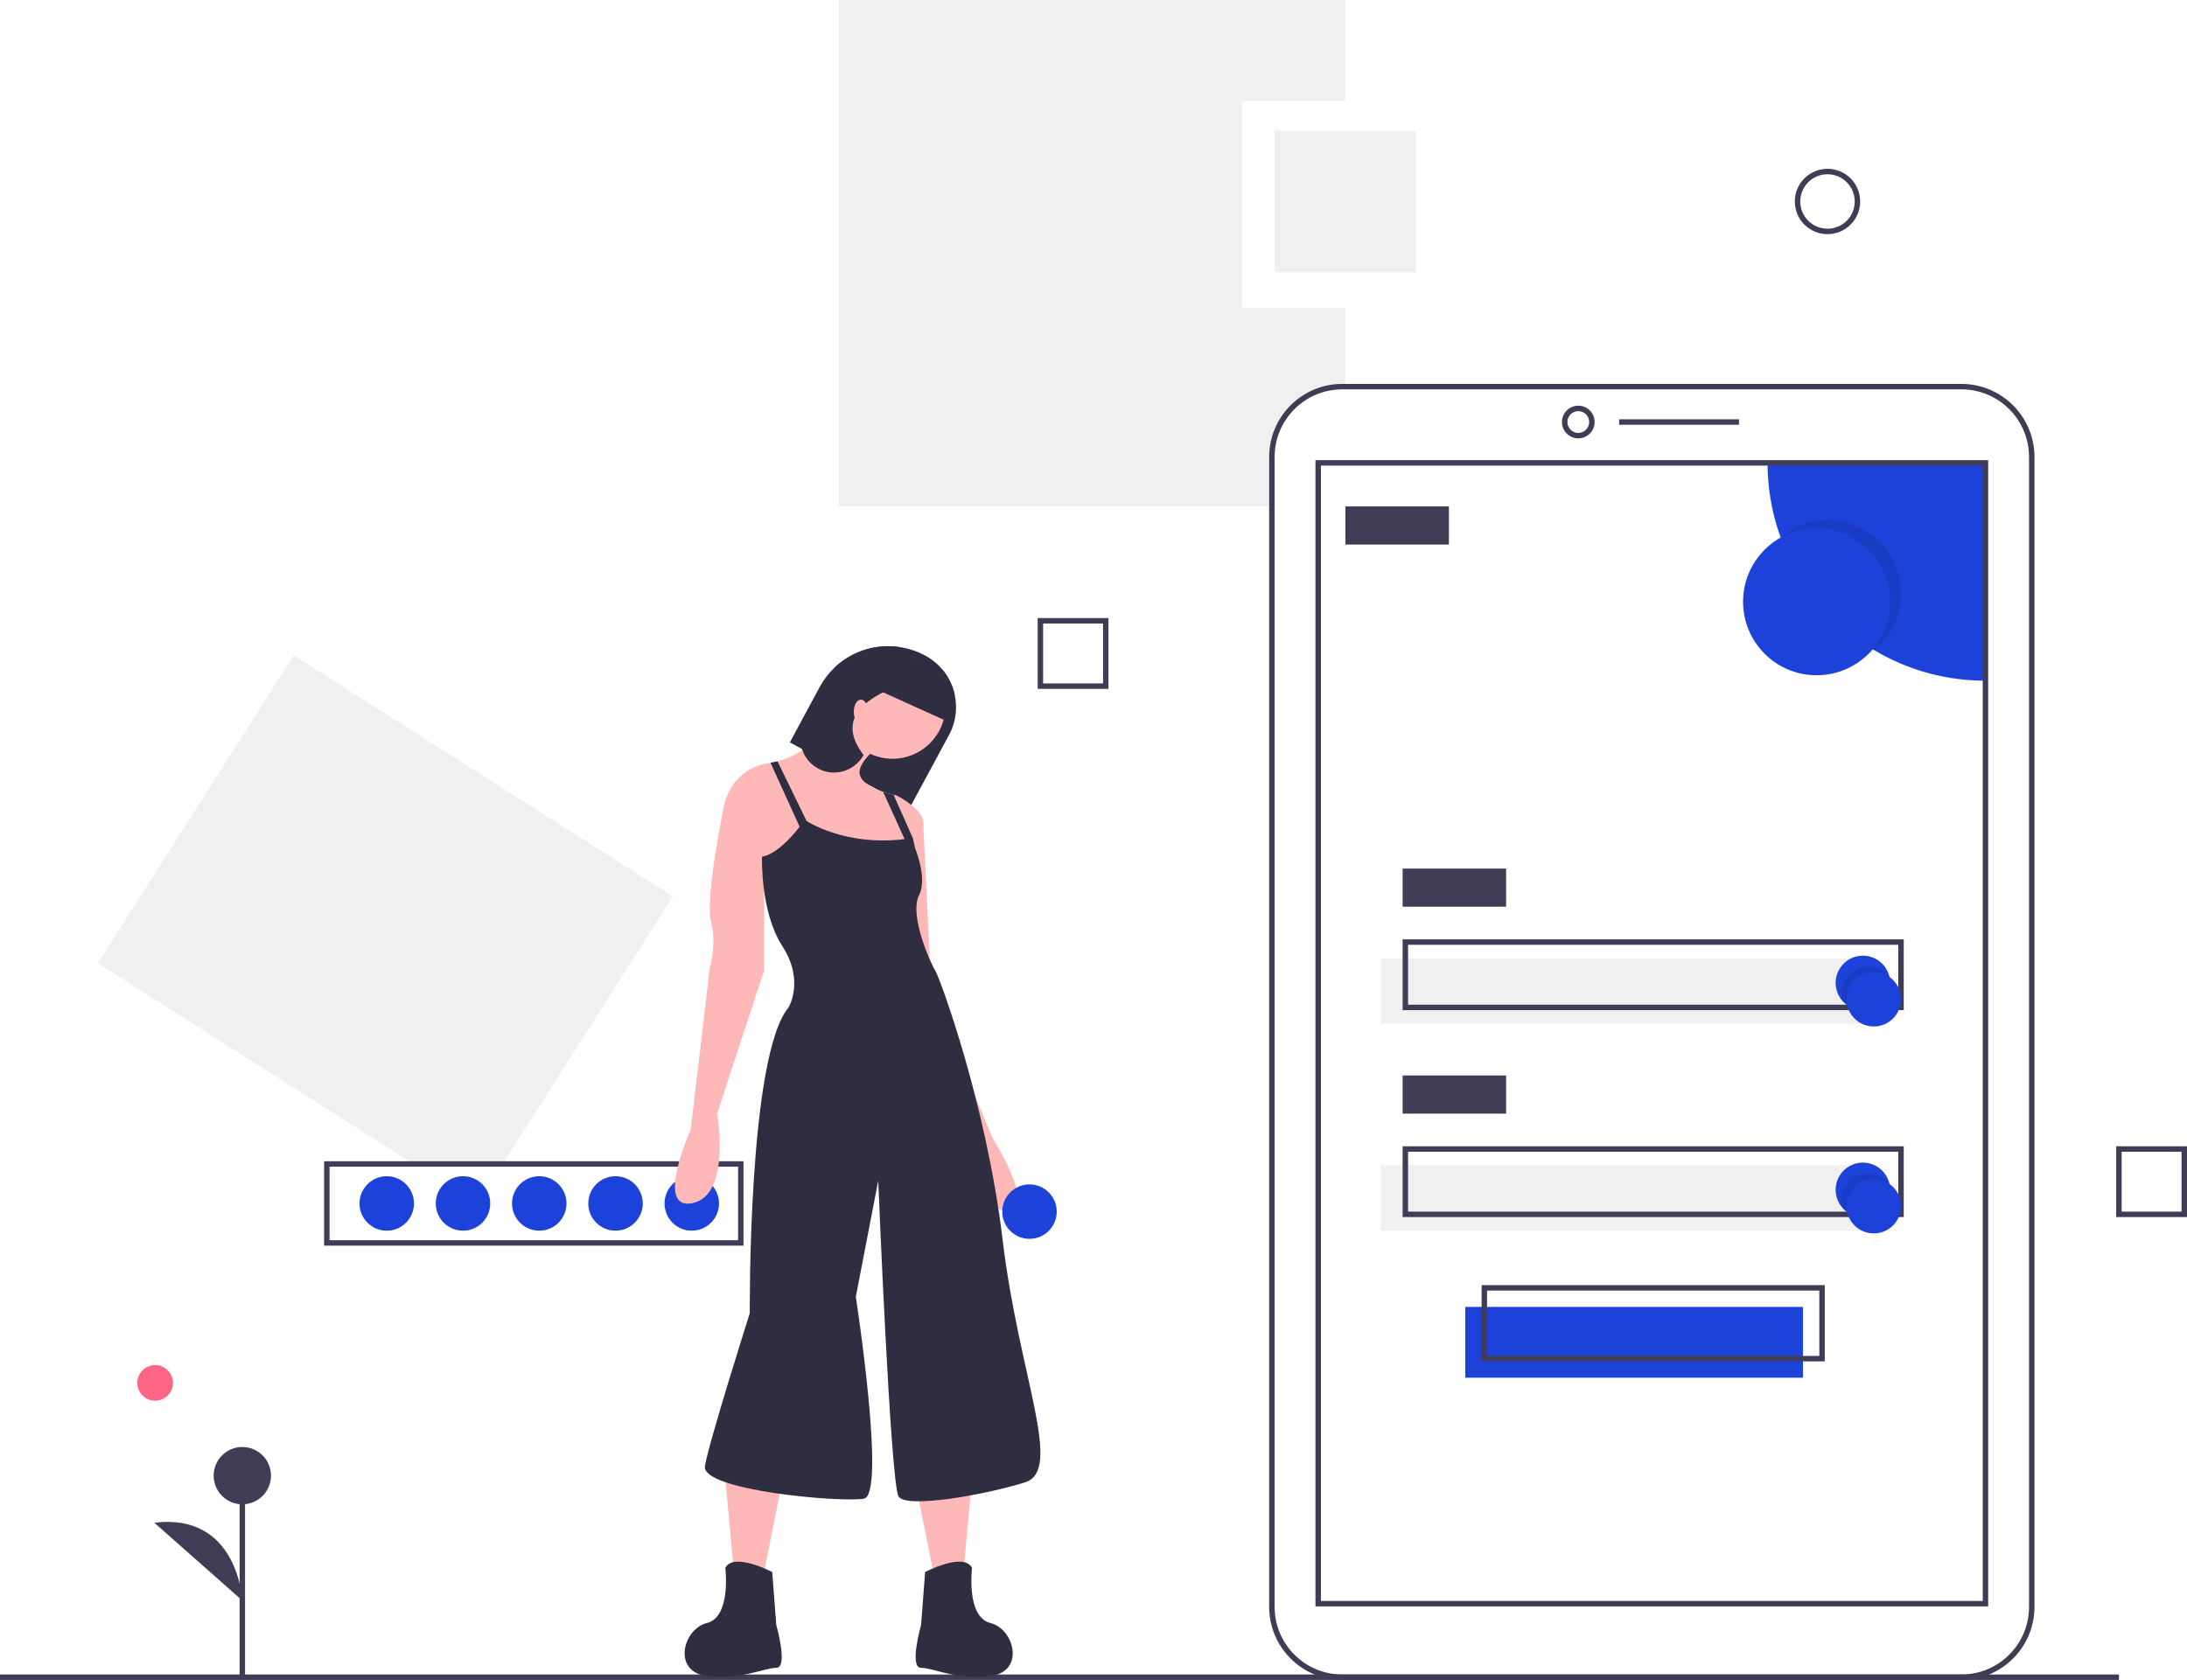
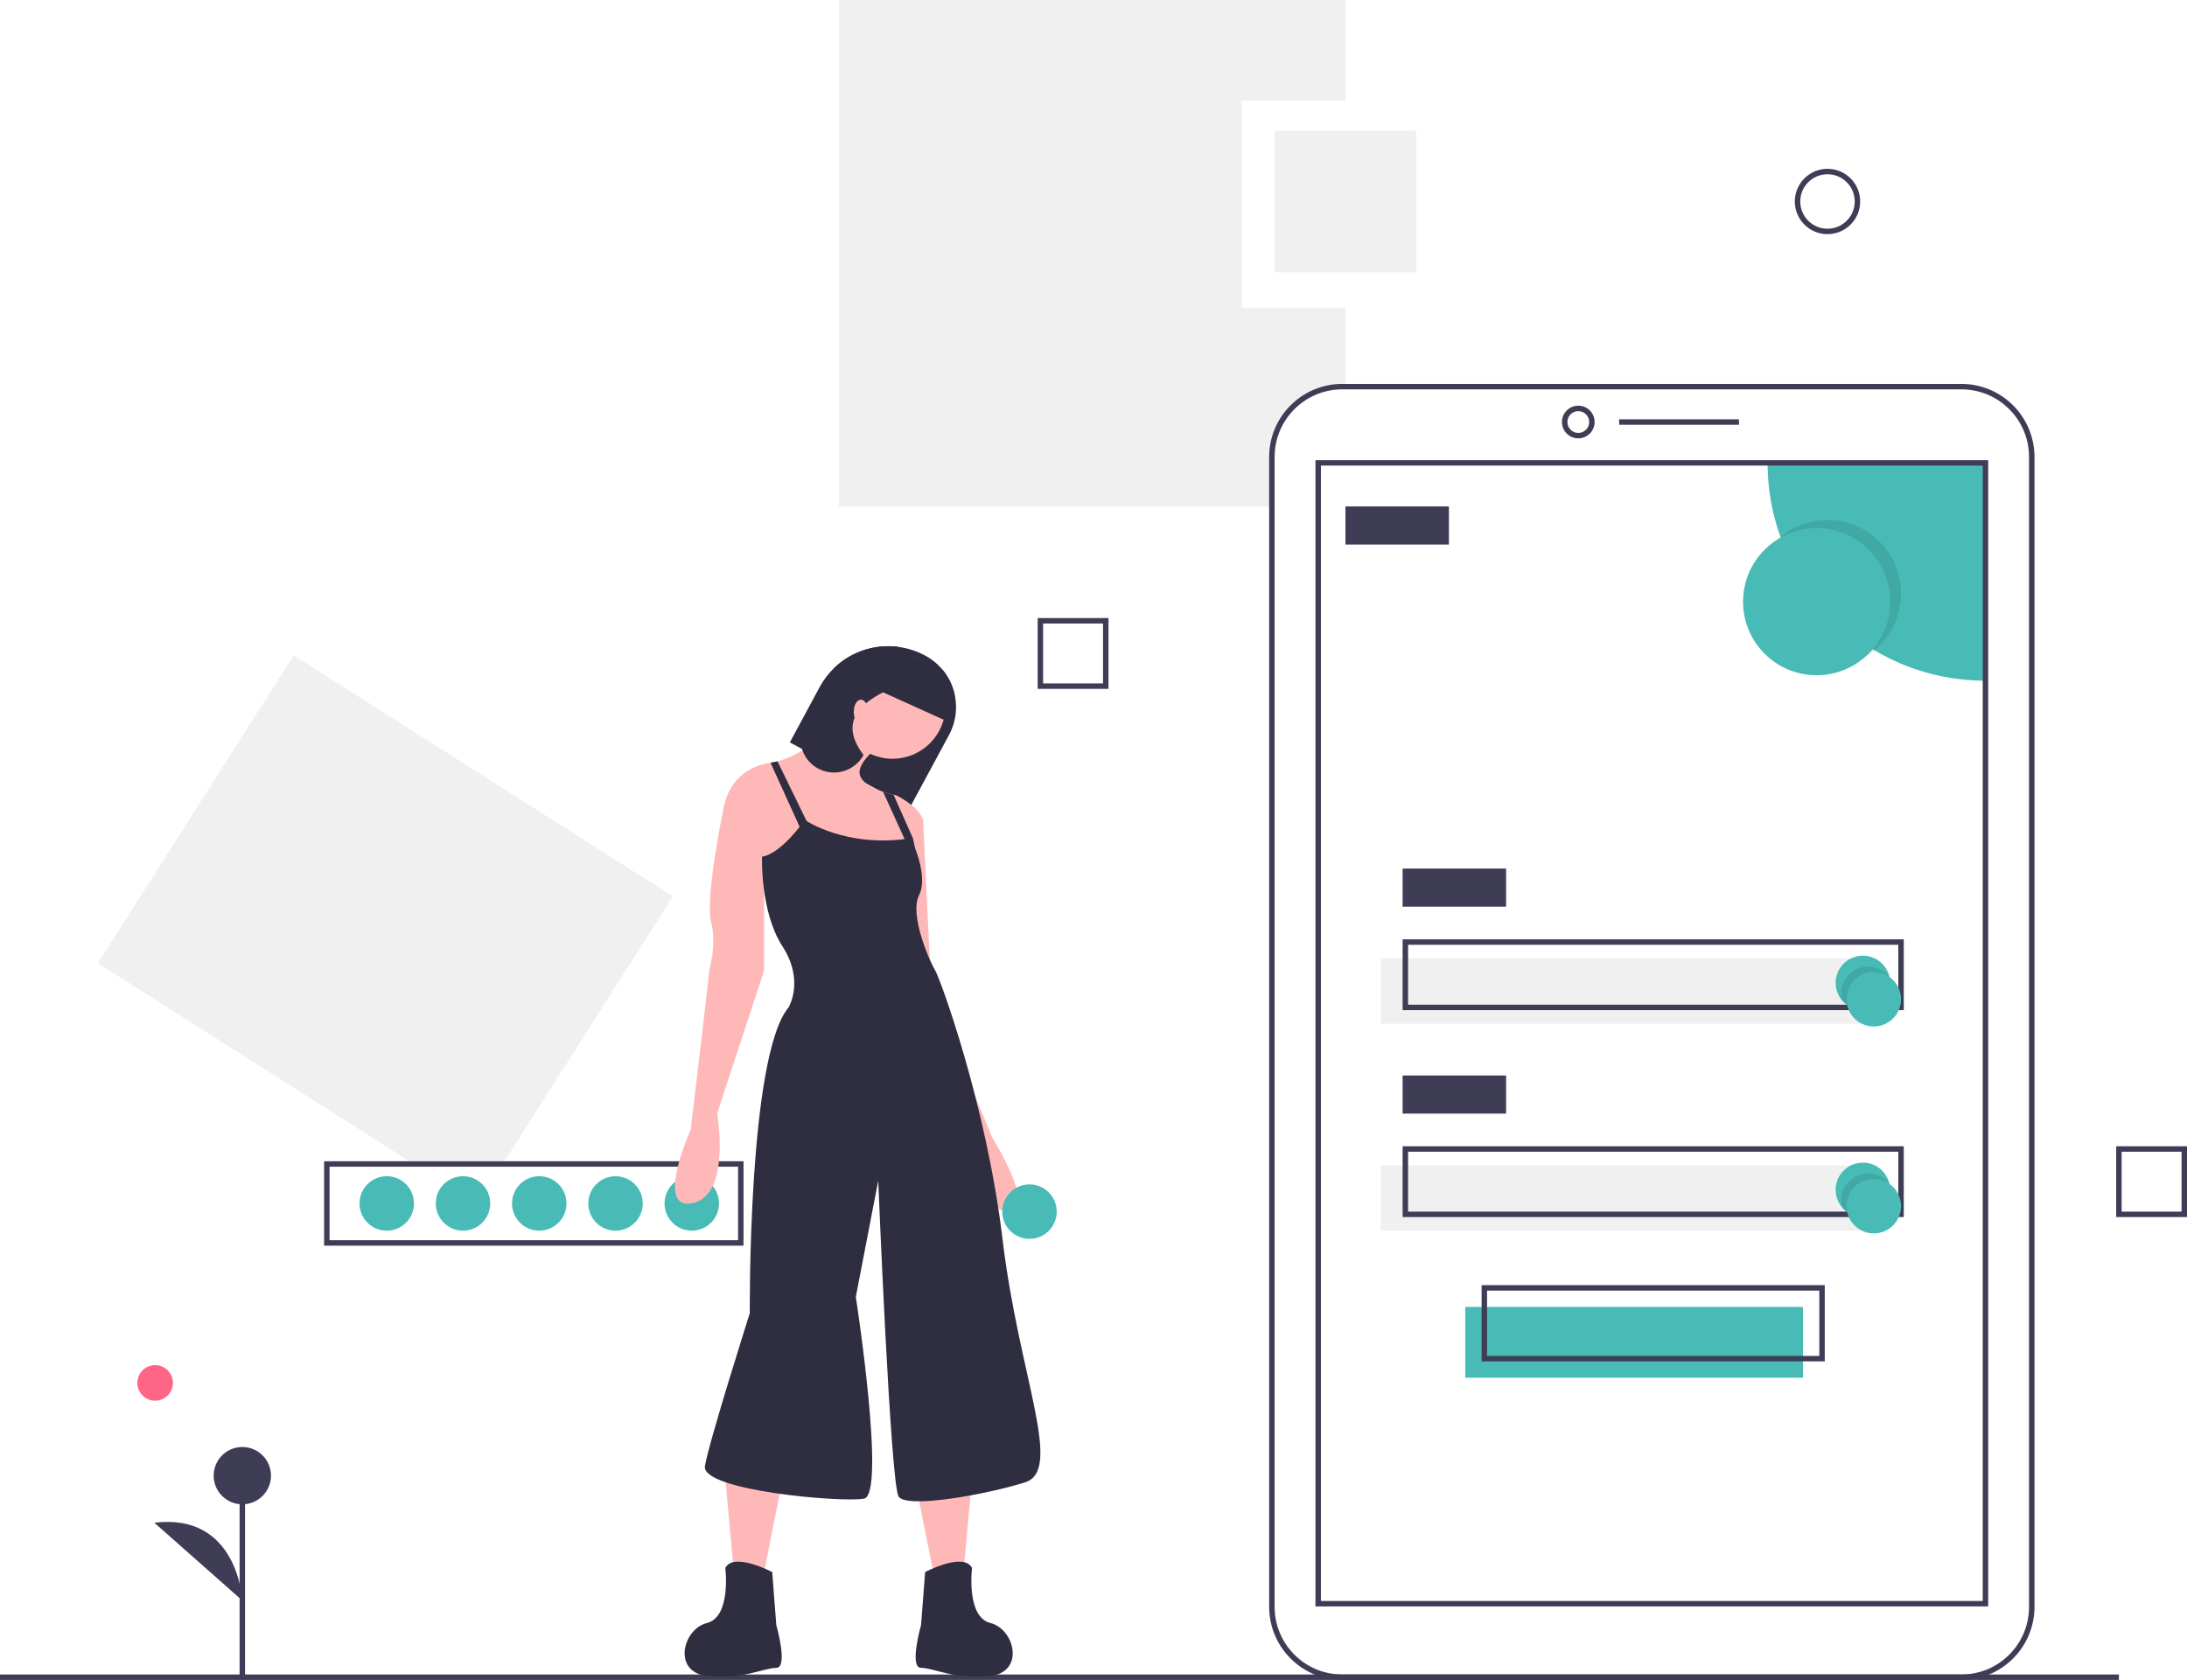
<svg xmlns="http://www.w3.org/2000/svg" id="bc52c4b0-5495-47d6-8fbf-e718e11a33f1" data-name="Layer 1" width="803" height="617" viewBox="0 0 803 617">
  <polygon points="184.898 427 247.069 329.231 107.835 240.694 35.931 353.769 151.095 427 184.898 427" fill="#f0f0f0" />
  <path d="M471.5,599h-154V568h154Zm-152-2h150V570h-150Z" transform="translate(-198.5 -141.5)" fill="#3f3d56" />
-   <circle cx="254" cy="442" r="10" fill="#1d42d9" />
-   <circle cx="226" cy="442" r="10" fill="#1d42d9" />
-   <circle cx="198" cy="442" r="10" fill="#1d42d9" />
-   <circle cx="170" cy="442" r="10" fill="#1d42d9" />
-   <circle cx="142" cy="442" r="10" fill="#1d42d9" />
+   <circle cx="254" cy="442" r="10" fill="#48BBB6" />
+   <circle cx="226" cy="442" r="10" fill="#48BBB6" />
+   <circle cx="198" cy="442" r="10" fill="#48BBB6" />
+   <circle cx="170" cy="442" r="10" fill="#48BBB6" />
+   <circle cx="142" cy="442" r="10" fill="#48BBB6" />
  <path d="M654.5,254.5v-76h38v-37h-186v186h159V309.314A25.814,25.814,0,0,1,691.314,283.5H692.5v-29Z" transform="translate(-198.5 -141.5)" fill="#f0f0f0" />
-   <rect x="538" y="480" width="124" height="26" fill="#1d42d9" />
+   <rect x="538" y="480" width="124" height="26" fill="#48BBB6" />
  <rect x="507" y="352" width="182" height="24" fill="#f0f0f0" />
  <rect y="615" width="778" height="2" fill="#3f3d56" />
  <path d="M918.686,758.5H691.314A26.845,26.845,0,0,1,664.5,731.686V309.314A26.845,26.845,0,0,1,691.314,282.5h227.371A26.845,26.845,0,0,1,945.5,309.314v422.371A26.845,26.845,0,0,1,918.686,758.5Zm-227.371-474A24.843,24.843,0,0,0,666.5,309.314v422.371A24.843,24.843,0,0,0,691.314,756.5h227.371A24.843,24.843,0,0,0,943.5,731.686V309.314A24.843,24.843,0,0,0,918.686,284.5Z" transform="translate(-198.5 -141.5)" fill="#3f3d56" />
  <path d="M778,302.5a6,6,0,1,1,6-6A6.007,6.007,0,0,1,778,302.5Zm0-10a4,4,0,1,0,4,4A4.004,4.004,0,0,0,778,292.5Z" transform="translate(-198.5 -141.5)" fill="#3f3d56" />
  <rect x="594.5" y="154" width="44" height="2" fill="#3f3d56" />
-   <path d="M927.5,311.5v80a80.004,80.004,0,0,1-80-80Z" transform="translate(-198.5 -141.5)" fill="#1d42d9" />
+   <path d="M927.5,311.5v80a80.004,80.004,0,0,1-80-80Z" transform="translate(-198.5 -141.5)" fill="#48BBB6" />
  <path d="M928.5,731.5h-247v-421h247Zm-245-2h243v-417h-243Z" transform="translate(-198.5 -141.5)" fill="#3f3d56" />
  <circle cx="671" cy="218" r="27" opacity="0.1" />
-   <circle cx="667" cy="221" r="27" fill="#1d42d9" />
+   <circle cx="667" cy="221" r="27" fill="#48BBB6" />
  <rect x="494" y="186" width="38" height="14" fill="#3f3d56" />
  <rect x="515" y="319" width="38" height="14" fill="#3f3d56" />
  <path d="M897.5,512.5h-184v-26h184Zm-182-2h180v-22h-180Z" transform="translate(-198.5 -141.5)" fill="#3f3d56" />
  <rect x="507" y="428" width="182" height="24" fill="#f0f0f0" />
  <rect x="515" y="395" width="38" height="14" fill="#3f3d56" />
  <path d="M897.5,588.5h-184v-26h184Zm-182-2h180v-22h-180Z" transform="translate(-198.5 -141.5)" fill="#3f3d56" />
  <path d="M868.5,641.5h-126v-28h126Zm-124-2h122v-24h-122Z" transform="translate(-198.5 -141.5)" fill="#3f3d56" />
-   <path d="M892.5,502.5a10.001,10.001,0,0,1-17.71,6.37l-.01-.01a9.999,9.999,0,1,1,17.43-8.73.01.01,0,0,0,.01.01A10.227,10.227,0,0,1,892.5,502.5Z" transform="translate(-198.5 -141.5)" fill="#1d42d9" />
+   <path d="M892.5,502.5a10.001,10.001,0,0,1-17.71,6.37l-.01-.01a9.999,9.999,0,1,1,17.43-8.73.01.01,0,0,0,.01.01A10.227,10.227,0,0,1,892.5,502.5Z" transform="translate(-198.5 -141.5)" fill="#48BBB6" />
  <path d="M892.5,502.5a10.001,10.001,0,0,1-17.71,6.37l-.01-.01a10.228,10.228,0,0,1-.28-2.36,10.001,10.001,0,0,1,17.71-6.37.01.01,0,0,0,.01.01A10.227,10.227,0,0,1,892.5,502.5Z" transform="translate(-198.5 -141.5)" opacity="0.1" />
-   <circle cx="688" cy="367" r="10" fill="#1d42d9" />
-   <path d="M892.5,578.5a10.001,10.001,0,0,1-17.71,6.37l-.01-.01a9.999,9.999,0,1,1,17.43-8.73.01.01,0,0,0,.01.01A10.227,10.227,0,0,1,892.5,578.5Z" transform="translate(-198.5 -141.5)" fill="#1d42d9" />
+   <circle cx="688" cy="367" r="10" fill="#48BBB6" />
+   <path d="M892.5,578.5a10.001,10.001,0,0,1-17.71,6.37l-.01-.01a9.999,9.999,0,1,1,17.43-8.73.01.01,0,0,0,.01.01A10.227,10.227,0,0,1,892.5,578.5Z" transform="translate(-198.5 -141.5)" fill="#48BBB6" />
  <path d="M892.5,578.5a10.001,10.001,0,0,1-17.71,6.37l-.01-.01a10.228,10.228,0,0,1-.28-2.36,10.001,10.001,0,0,1,17.71-6.37.01.01,0,0,0,.01.01A10.227,10.227,0,0,1,892.5,578.5Z" transform="translate(-198.5 -141.5)" opacity="0.1" />
-   <circle cx="688" cy="443" r="10" fill="#1d42d9" />
+   <circle cx="688" cy="443" r="10" fill="#48BBB6" />
  <rect x="468" y="48" width="52" height="52" fill="#f0f0f0" />
  <path d="M869.5,227.5a12,12,0,1,1,12-12A12.013,12.013,0,0,1,869.5,227.5Zm0-22a10,10,0,1,0,10,10A10.011,10.011,0,0,0,869.5,205.5Z" transform="translate(-198.5 -141.5)" fill="#3f3d56" />
  <path d="M605.5,394.5h-26v-26h26Zm-24-2h22v-22h-22Z" transform="translate(-198.5 -141.5)" fill="#3f3d56" />
  <path d="M1001.5,588.5h-26v-26h26Zm-24-2h22v-22h-22Z" transform="translate(-198.5 -141.5)" fill="#3f3d56" />
  <path d="M488.503,414.166l4.462,2.403,15.182,8.183,24.51,13.206,14.284-26.501a21.525,21.525,0,0,0-8.744-29.189,28.59,28.59,0,0,0-33.381,4.529l-.007.007a28.623,28.623,0,0,0-5.375,7.075Z" transform="translate(-198.5 -141.5)" fill="#2f2e41" />
  <polygon points="356.9 542.937 353.906 575.876 342.676 577.373 335.19 539.942 356.9 542.937" fill="#ffb8b8" />
  <path d="M538.182,718.873s14.224-7.486,17.218-1.497c0,0-2.246,17.967,6.738,20.213s12.727,17.967,0,19.464-20.962-2.995-25.453-2.995,0-15.721,0-15.721Z" transform="translate(-198.5 -141.5)" fill="#2f2e41" />
  <polygon points="266.316 542.937 269.311 575.876 280.54 577.373 288.026 539.942 266.316 542.937" fill="#ffb8b8" />
  <path d="M482.034,718.873s-14.224-7.486-17.218-1.497c0,0,2.246,17.967-6.738,20.213s-12.727,17.967,0,19.464S479.04,754.059,483.532,754.059s0-15.721,0-15.721Z" transform="translate(-198.5 -141.5)" fill="#2f2e41" />
  <circle cx="327.704" cy="259.206" r="19.464" fill="#ffb8b8" />
  <path d="M464.067,438.886,479.789,463.591l18.716-1.497,30.694,2.246s2.897-5.794,5.263-11.432a44.285,44.285,0,0,0,2.972-8.781c.749-5.24-9.732-10.481-9.732-10.481s-.412-.075-1.1-.24c-.913-.217-2.321-.576-3.863-1.101-3.481-1.183-7.666-3.189-8.512-6.146-1.497-5.24,9.732-12.727,9.732-12.727l-13.475-12.727s-11.971,16.627-26.509,20.415a23.155,23.155,0,0,1-2.56.524c-.045.007-.082.015-.127.022C465.565,423.914,464.067,438.886,464.067,438.886Z" transform="translate(-198.5 -141.5)" fill="#ffb8b8" />
  <path d="M472.302,432.149l-8.235,6.738s-6.738,32.191-4.492,41.175-.749,17.218-.749,18.716S452.089,556.421,452.089,556.421s-13.475,29.945.749,26.951,8.984-32.94,8.984-32.94l17.218-52.404V453.859Z" transform="translate(-198.5 -141.5)" fill="#ffb8b8" />
  <path d="M531.444,438.138l5.989,4.492,2.995,62.885,22.459,53.901s16.47,26.202,5.989,26.951S551.657,559.415,551.657,559.415l-20.213-51.655-2.995-50.158Z" transform="translate(-198.5 -141.5)" fill="#ffb8b8" />
  <path d="M494.013,442.629s14.973,10.481,38.929,6.738c0,0,6.738,13.475,2.995,20.962s4.492,25.453,5.989,27.699,18.716,48.661,24.705,98.819,22.459,84.595,8.235,89.087-43.42,9.732-46.415,5.24-7.486-116.038-7.486-116.038l-8.235,42.672s11.229,72.617,2.995,74.114-59.89-2.995-58.393-11.978,16.47-56.147,16.47-56.147-.749-94.327,14.224-112.294c0,0,5.989-9.732-2.246-22.459s-7.486-32.94-7.486-32.94S484.28,456.105,494.013,442.629Z" transform="translate(-198.5 -141.5)" fill="#2f2e41" />
  <polygon points="282.913 280.145 295.513 307.867 298.507 306.37 285.473 279.621 282.913 280.145" fill="#2f2e41" />
  <path d="M522.737,432.306l9.455,20.804,2.268-.202-.771-3.541-7.09-15.961C525.687,433.189,524.28,432.83,522.737,432.306Z" transform="translate(-198.5 -141.5)" fill="#2f2e41" />
  <path d="M492.964,416.57a12.323,12.323,0,0,0,22.609,2.201c-9.47-12.382-1.348-20.161,14.037-26.045a12.312,12.312,0,0,0-1.325-13.655,28.687,28.687,0,0,0-23.47,7.726l-.007.007L493.878,407.077A12.264,12.264,0,0,0,492.964,416.57Z" transform="translate(-198.5 -141.5)" fill="#2f2e41" />
  <ellipse cx="316.1" cy="261.452" rx="2.62" ry="4.492" fill="#ffb8b8" />
  <path d="M522.408,395.623l22.504,10.196,4.125-9.103a21.563,21.563,0,0,0-4.342-9.081l-15.489-7.015Z" transform="translate(-198.5 -141.5)" fill="#2f2e41" />
-   <circle cx="378" cy="445" r="10" fill="#1d42d9" />
+   <circle cx="378" cy="445" r="10" fill="#48BBB6" />
  <circle cx="56.957" cy="507.911" r="6.535" fill="#ff6584" />
  <rect x="87.975" y="541.973" width="2" height="74.411" fill="#3f3d56" />
  <circle cx="88.975" cy="541.972" r="10.523" fill="#3f3d56" />
  <path d="M287.475,729.334s-1.503-32.332-32.32-28.574" transform="translate(-198.5 -141.5)" fill="#3f3d56" />
</svg>
